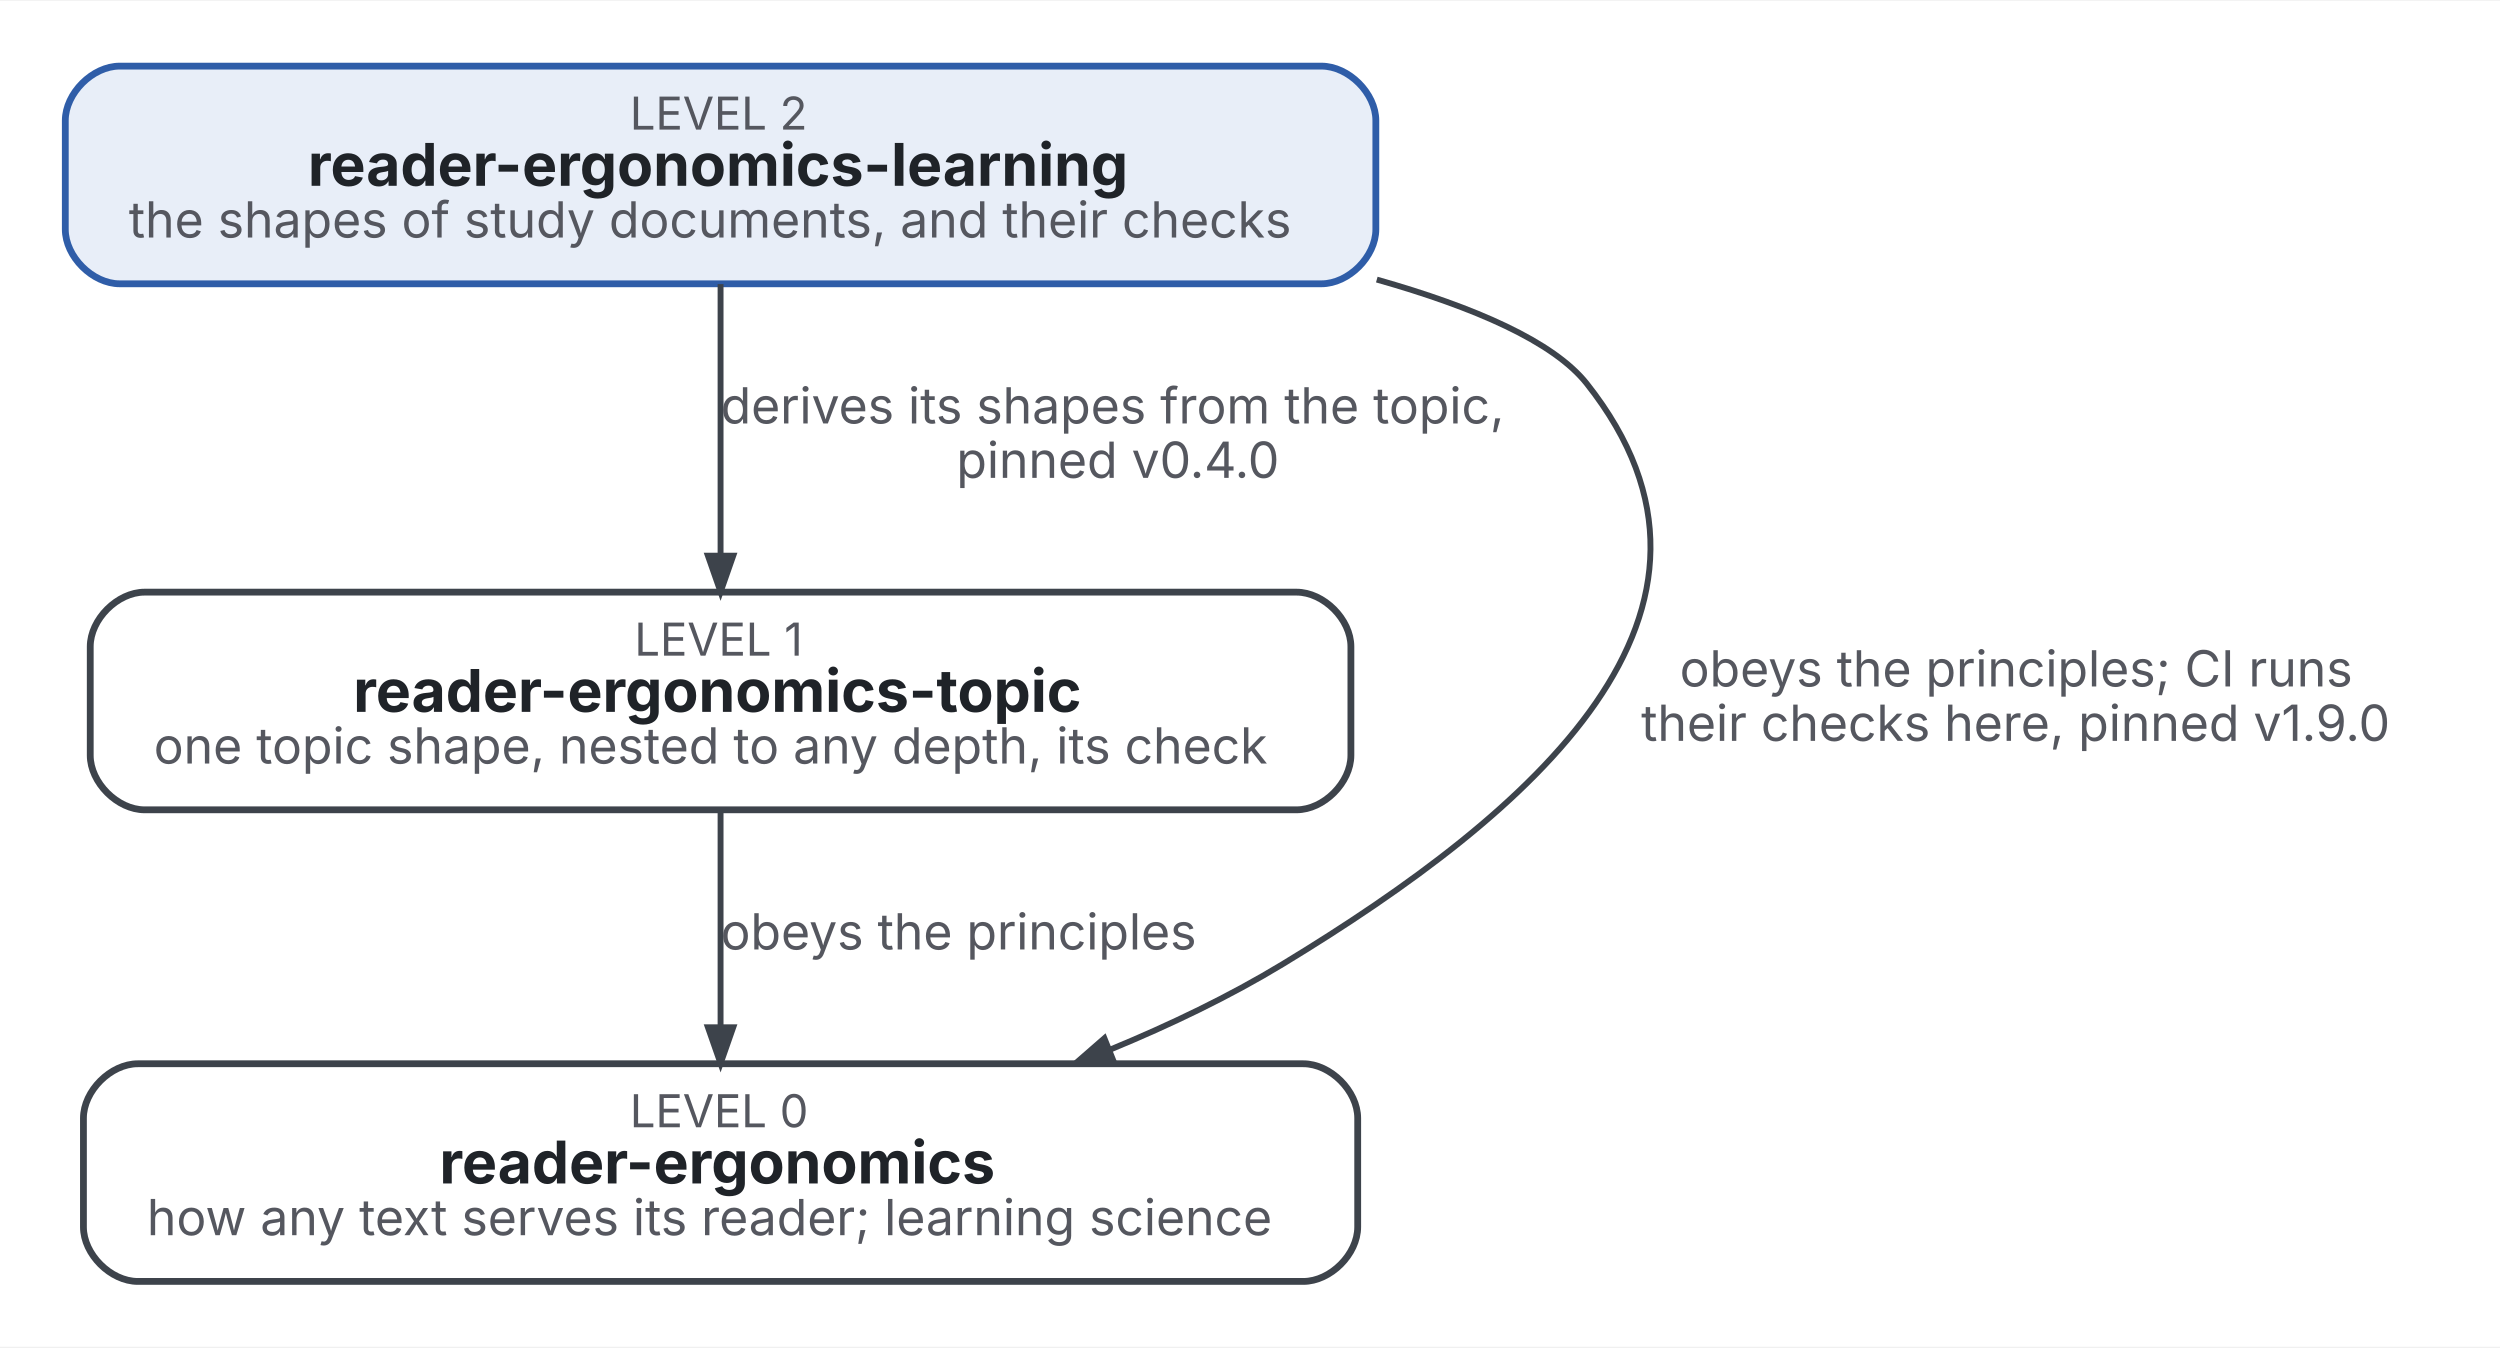
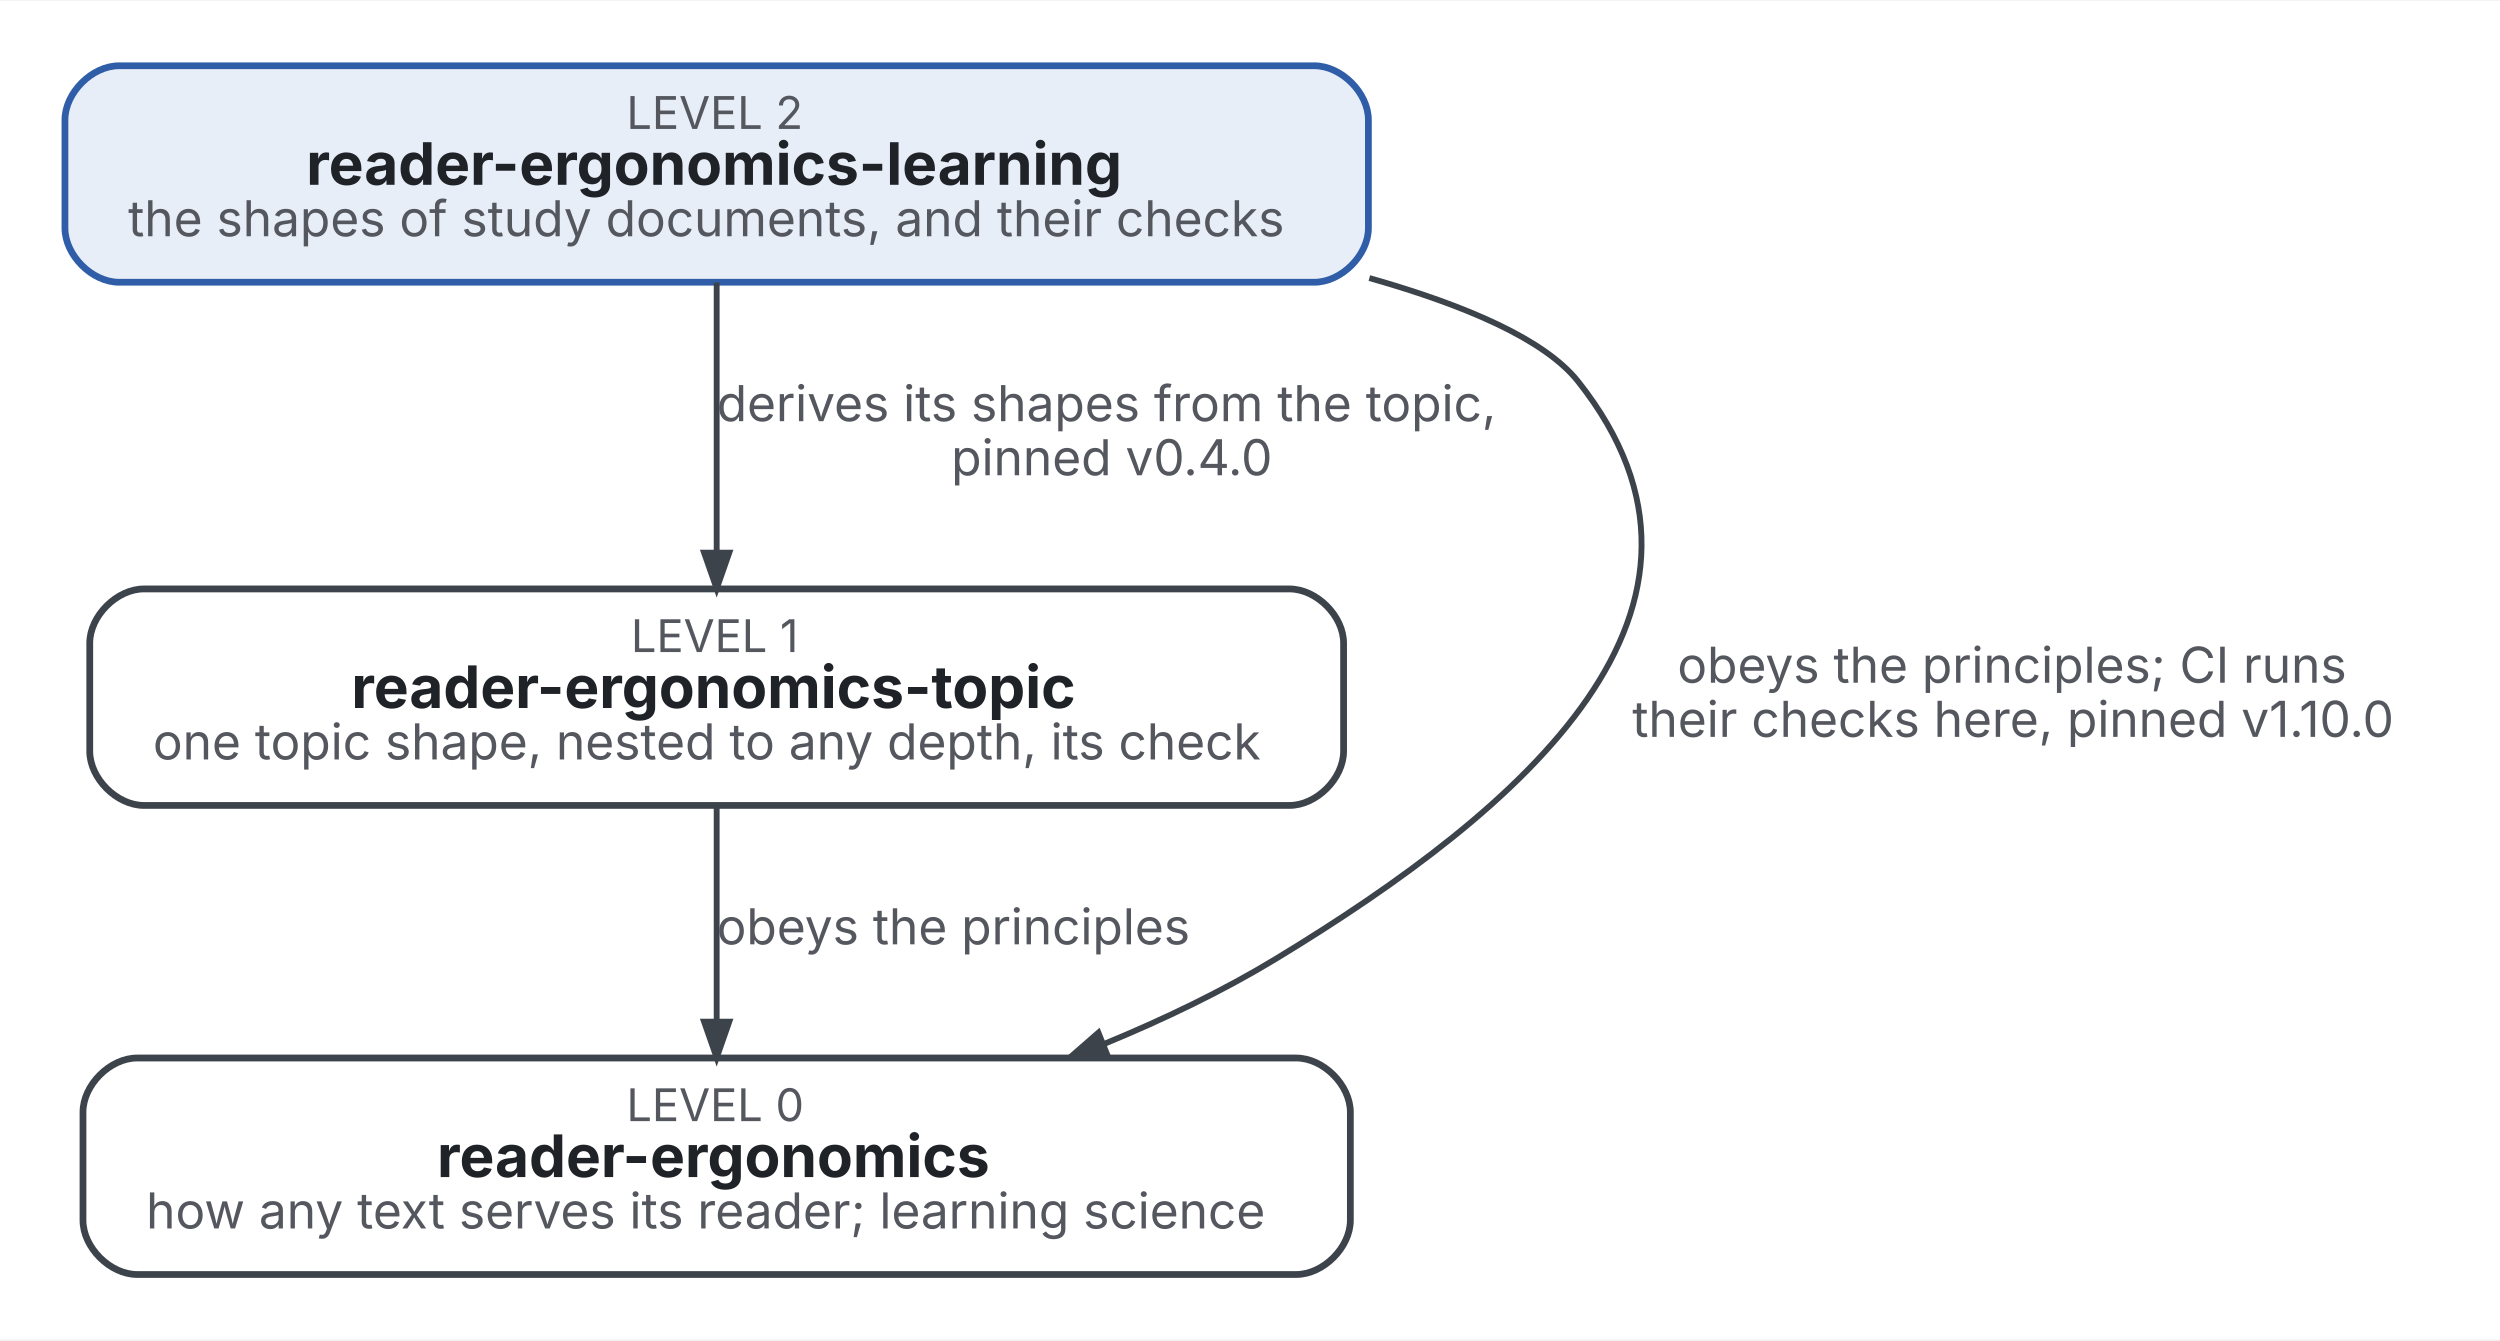
- <svg xmlns="http://www.w3.org/2000/svg" width="551pt" height="297pt" viewBox="0.00 0.00 551.30 296.80">
+ <svg xmlns="http://www.w3.org/2000/svg" width="554pt" height="297pt" viewBox="0.00 0.00 554.30 296.80">
  <g id="graph0" class="graph" transform="scale(1 1) rotate(0) translate(14.4 282.4)">
-     <polygon fill="white" stroke="transparent" points="-14.4,14.4 -14.4,-282.4 536.9,-282.4 536.9,14.4 -14.4,14.4" />
+     <polygon fill="white" stroke="transparent" points="-14.4,14.4 -14.4,-282.4 539.9,-282.4 539.9,14.4 -14.4,14.4" />
    <g id="node1" class="node">
      <path fill="#e8eef8" stroke="#2f5da8" stroke-width="1.5" d="M277,-268C277,-268 12,-268 12,-268 6,-268 0,-262 0,-256 0,-256 0,-232 0,-232 0,-226 6,-220 12,-220 12,-220 277,-220 277,-220 283,-220 289,-226 289,-232 289,-232 289,-256 289,-256 289,-262 283,-268 277,-268" />
      <text text-anchor="start" x="124.5" y="-254" font-family="Inter" font-size="10.00" fill="#55575f">LEVEL 2</text>
      <text text-anchor="start" x="53.5" y="-241.6" font-family="Inter" font-weight="bold" font-size="13.00" fill="#1f2328">reader-ergonomics-learning</text>
      <text text-anchor="start" x="14" y="-230.2" font-family="Inter" font-size="11.00" fill="#55575f">the shapes of study documents, and their checks</text>
    </g>
    <g id="node2" class="node">
      <path fill="#ffffff" stroke="#3d434b" stroke-width="1.5" d="M271.5,-152C271.5,-152 17.5,-152 17.5,-152 11.5,-152 5.5,-146 5.5,-140 5.5,-140 5.5,-116 5.5,-116 5.5,-110 11.5,-104 17.5,-104 17.5,-104 271.5,-104 271.5,-104 277.5,-104 283.5,-110 283.5,-116 283.5,-116 283.5,-140 283.5,-140 283.5,-146 277.5,-152 271.5,-152" />
      <text text-anchor="start" x="125.5" y="-138" font-family="Inter" font-size="10.00" fill="#55575f">LEVEL 1</text>
      <text text-anchor="start" x="63.5" y="-125.6" font-family="Inter" font-weight="bold" font-size="13.00" fill="#1f2328">reader-ergonomics-topic</text>
      <text text-anchor="start" x="19.5" y="-114.2" font-family="Inter" font-size="11.00" fill="#55575f">one topic shape, nested to any depth, its check</text>
    </g>
    <g id="edge1" class="edge">
      <path fill="none" stroke="#3d434b" stroke-width="1.3" d="M144.5,-219.93C144.5,-202.7 144.5,-178.97 144.5,-160.07" />
      <polygon fill="#3d434b" stroke="#3d434b" stroke-width="1.3" points="147.3,-160.04 144.5,-152.04 141.7,-160.04 147.3,-160.04" />
      <text text-anchor="start" x="144.5" y="-189.2" font-family="Inter" font-size="11.00" fill="#55575f">  derives its shapes from the topic,</text>
      <text text-anchor="start" x="196.5" y="-177.2" font-family="Inter" font-size="11.00" fill="#55575f">  pinned v0.4.0</text>
    </g>
    <g id="node3" class="node">
      <path fill="#ffffff" stroke="#3d434b" stroke-width="1.5" d="M273,-48C273,-48 16,-48 16,-48 10,-48 4,-42 4,-36 4,-36 4,-12 4,-12 4,-6 10,0 16,0 16,0 273,0 273,0 279,0 285,-6 285,-12 285,-12 285,-36 285,-36 285,-42 279,-48 273,-48" />
      <text text-anchor="start" x="124.5" y="-34" font-family="Inter" font-size="10.00" fill="#55575f">LEVEL 0</text>
      <text text-anchor="start" x="82.5" y="-21.6" font-family="Inter" font-weight="bold" font-size="13.00" fill="#1f2328">reader-ergonomics</text>
      <text text-anchor="start" x="18" y="-10.2" font-family="Inter" font-size="11.00" fill="#55575f">how any text serves its reader; learning science</text>
    </g>
    <g id="edge3" class="edge">
      <path fill="none" stroke="#3d434b" stroke-width="1.3" d="M289.21,-220.93C310.72,-214.84 328.15,-207.28 335.5,-198 375.36,-147.66 323.39,-103.32 268.5,-70 256.72,-62.85 243.62,-56.57 230.48,-51.15" />
      <polygon fill="#3d434b" stroke="#3d434b" stroke-width="1.3" points="231.22,-48.43 222.75,-48.06 229.14,-53.63 231.22,-48.43" />
-       <text text-anchor="start" x="356" y="-131.2" font-family="Inter" font-size="11.00" fill="#55575f">  obeys the principles; CI runs</text>
-       <text text-anchor="start" x="347.5" y="-119.2" font-family="Inter" font-size="11.00" fill="#55575f">  their checks here, pinned v1.9.0</text>
+       <text text-anchor="start" x="357.5" y="-131.2" font-family="Inter" font-size="11.00" fill="#55575f">  obeys the principles; CI runs</text>
+       <text text-anchor="start" x="347.5" y="-119.2" font-family="Inter" font-size="11.00" fill="#55575f">  their checks here, pinned v1.10.0</text>
    </g>
    <g id="edge2" class="edge">
      <path fill="none" stroke="#3d434b" stroke-width="1.3" d="M144.5,-103.85C144.5,-89.77 144.5,-71.6 144.5,-56.25" />
      <polygon fill="#3d434b" stroke="#3d434b" stroke-width="1.3" points="147.3,-56.05 144.5,-48.05 141.7,-56.05 147.3,-56.05" />
      <text text-anchor="start" x="144.5" y="-73.2" font-family="Inter" font-size="11.00" fill="#55575f">  obeys the principles</text>
    </g>
  </g>
</svg>
